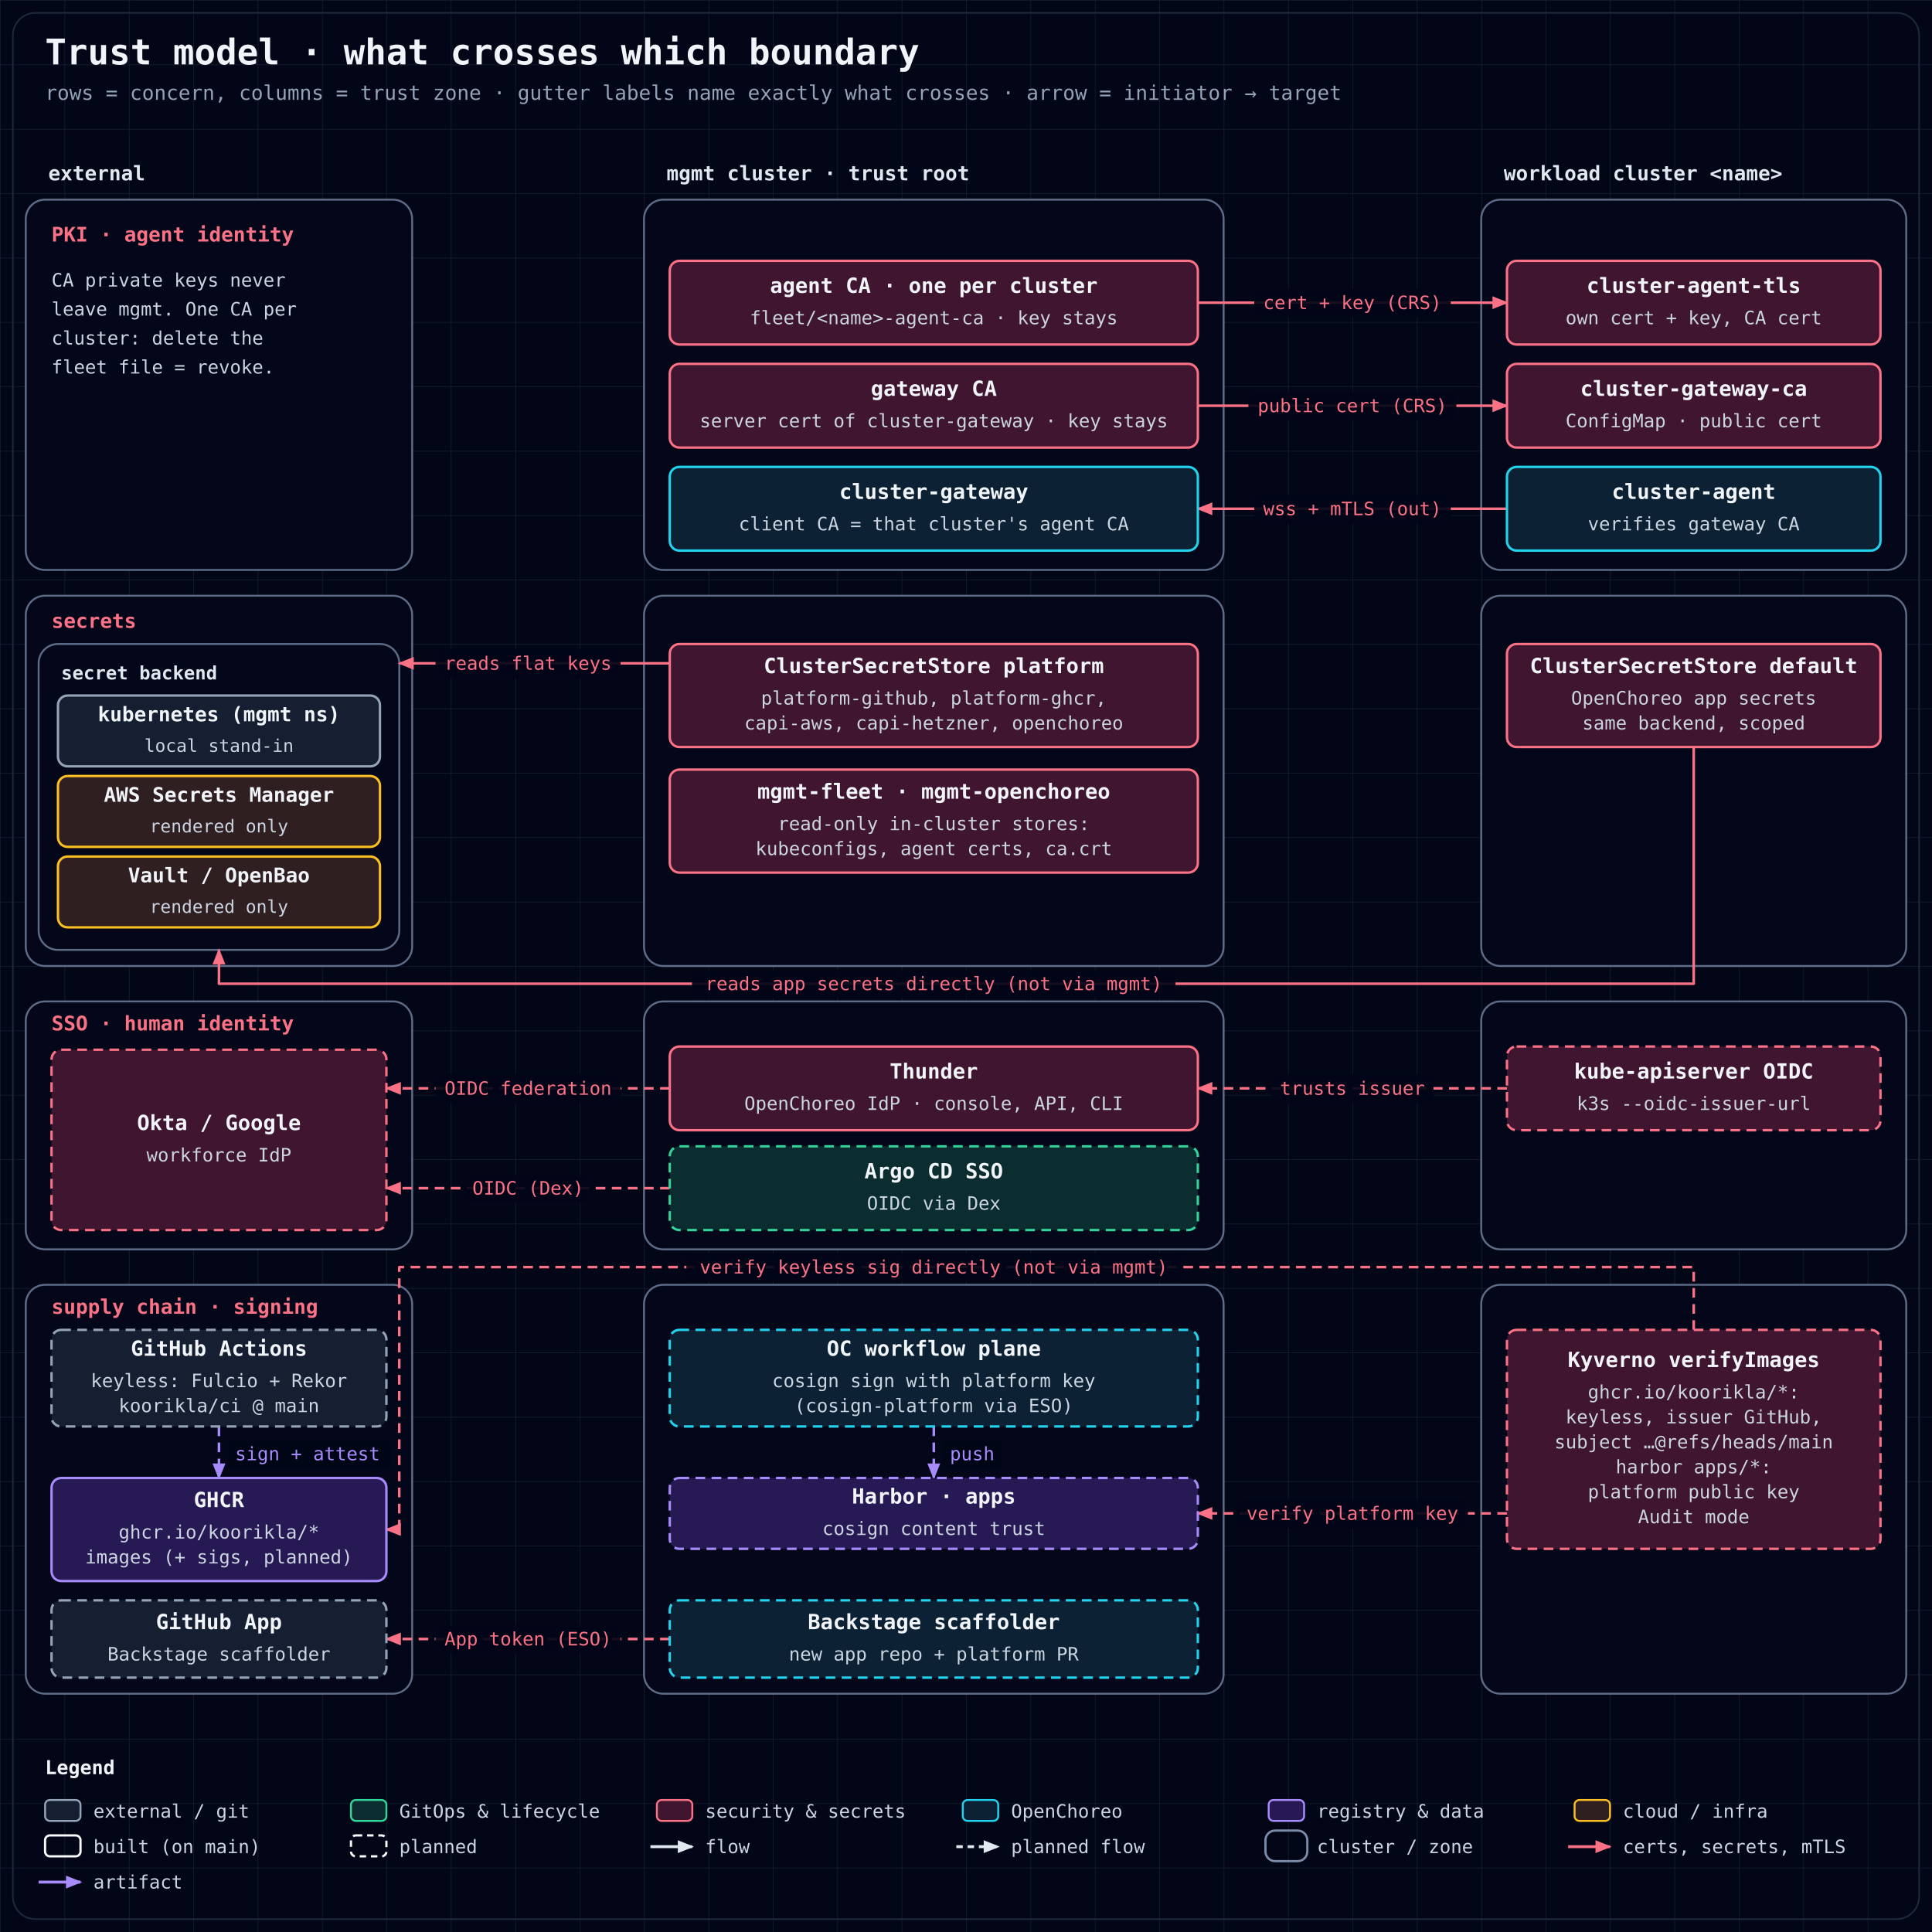
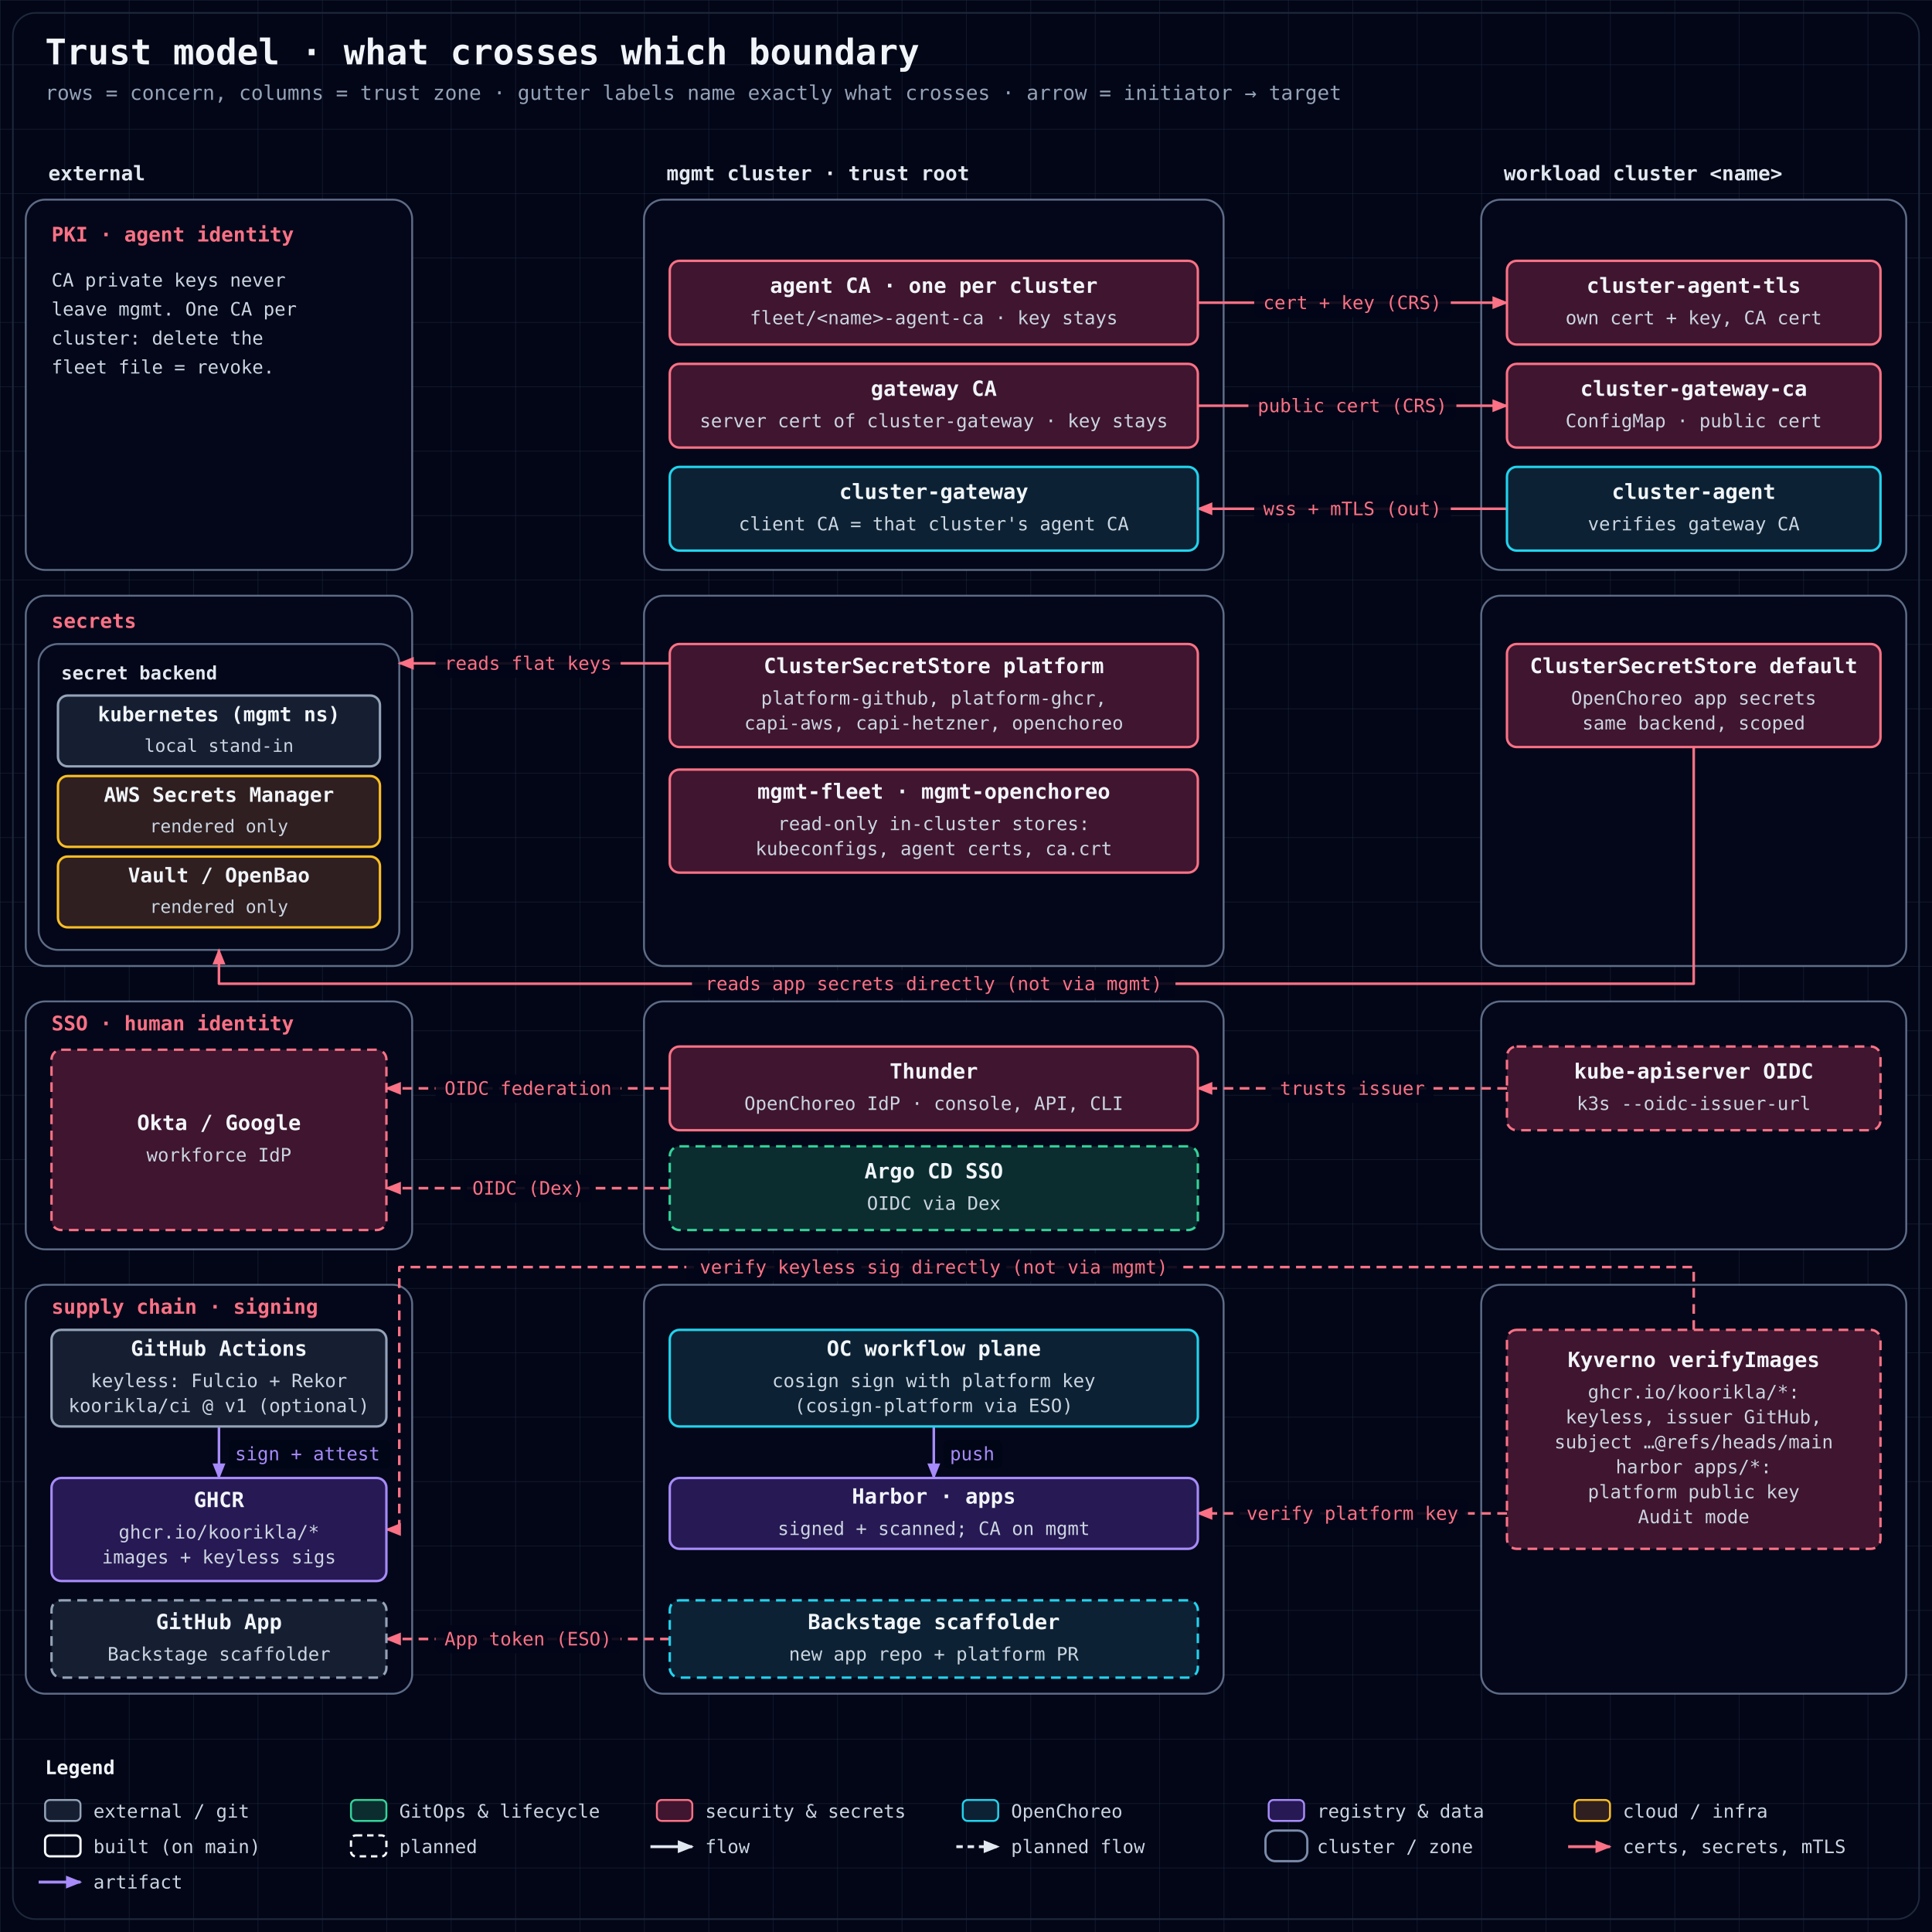
<svg xmlns="http://www.w3.org/2000/svg" width="1200" height="1200" viewBox="0 0 1200 1200" role="img" aria-label="Trust model · what crosses which boundary">
  <defs>
    <pattern id="grid" width="40" height="40" patternUnits="userSpaceOnUse">
      <path d="M 40 0 L 0 0 0 40" fill="none" stroke="#1e293b" stroke-width="0.5" />
    </pattern>
    <marker id="aha78bfa" markerWidth="10" markerHeight="8" refX="9" refY="4" orient="auto" markerUnits="userSpaceOnUse">
      <path d="M0,0 L10,4 L0,8 z" fill="#a78bfa" />
    </marker>
    <marker id="ahe2e8f0" markerWidth="10" markerHeight="8" refX="9" refY="4" orient="auto" markerUnits="userSpaceOnUse">
      <path d="M0,0 L10,4 L0,8 z" fill="#e2e8f0" />
    </marker>
    <marker id="ahfb7185" markerWidth="10" markerHeight="8" refX="9" refY="4" orient="auto" markerUnits="userSpaceOnUse">
      <path d="M0,0 L10,4 L0,8 z" fill="#fb7185" />
    </marker>
  </defs>
  <rect width="1200" height="1200" fill="#020617" />
  <rect width="1200" height="1200" fill="url(#grid)" />
  <rect x="8" y="8" width="1184" height="1184" rx="14" fill="none" stroke="#1e293b" stroke-width="1" />
  <rect x="16" y="124" width="240" height="230" rx="12" fill="#020617" stroke="none" />
  <rect x="16" y="124" width="240" height="230" rx="12" fill="#0f172a" fill-opacity="0.10" stroke="#7b8cab" stroke-opacity="0.75" stroke-width="1.2" />
  <rect x="400" y="124" width="360" height="230" rx="12" fill="#020617" stroke="none" />
  <rect x="400" y="124" width="360" height="230" rx="12" fill="#0f172a" fill-opacity="0.10" stroke="#7b8cab" stroke-opacity="0.75" stroke-width="1.2" />
  <rect x="920" y="124" width="264" height="230" rx="12" fill="#020617" stroke="none" />
  <rect x="920" y="124" width="264" height="230" rx="12" fill="#0f172a" fill-opacity="0.10" stroke="#7b8cab" stroke-opacity="0.75" stroke-width="1.2" />
  <rect x="16" y="370" width="240" height="230" rx="12" fill="#020617" stroke="none" />
  <rect x="16" y="370" width="240" height="230" rx="12" fill="#0f172a" fill-opacity="0.10" stroke="#7b8cab" stroke-opacity="0.75" stroke-width="1.2" />
  <rect x="400" y="370" width="360" height="230" rx="12" fill="#020617" stroke="none" />
  <rect x="400" y="370" width="360" height="230" rx="12" fill="#0f172a" fill-opacity="0.10" stroke="#7b8cab" stroke-opacity="0.75" stroke-width="1.2" />
  <rect x="920" y="370" width="264" height="230" rx="12" fill="#020617" stroke="none" />
  <rect x="920" y="370" width="264" height="230" rx="12" fill="#0f172a" fill-opacity="0.10" stroke="#7b8cab" stroke-opacity="0.75" stroke-width="1.2" />
  <rect x="16" y="622" width="240" height="154" rx="12" fill="#020617" stroke="none" />
  <rect x="16" y="622" width="240" height="154" rx="12" fill="#0f172a" fill-opacity="0.10" stroke="#7b8cab" stroke-opacity="0.75" stroke-width="1.2" />
  <rect x="400" y="622" width="360" height="154" rx="12" fill="#020617" stroke="none" />
  <rect x="400" y="622" width="360" height="154" rx="12" fill="#0f172a" fill-opacity="0.10" stroke="#7b8cab" stroke-opacity="0.75" stroke-width="1.2" />
  <rect x="920" y="622" width="264" height="154" rx="12" fill="#020617" stroke="none" />
  <rect x="920" y="622" width="264" height="154" rx="12" fill="#0f172a" fill-opacity="0.10" stroke="#7b8cab" stroke-opacity="0.75" stroke-width="1.2" />
  <rect x="16" y="798" width="240" height="254" rx="12" fill="#020617" stroke="none" />
  <rect x="16" y="798" width="240" height="254" rx="12" fill="#0f172a" fill-opacity="0.10" stroke="#7b8cab" stroke-opacity="0.75" stroke-width="1.2" />
  <rect x="400" y="798" width="360" height="254" rx="12" fill="#020617" stroke="none" />
  <rect x="400" y="798" width="360" height="254" rx="12" fill="#0f172a" fill-opacity="0.10" stroke="#7b8cab" stroke-opacity="0.75" stroke-width="1.2" />
  <rect x="920" y="798" width="264" height="254" rx="12" fill="#020617" stroke="none" />
  <rect x="920" y="798" width="264" height="254" rx="12" fill="#0f172a" fill-opacity="0.10" stroke="#7b8cab" stroke-opacity="0.75" stroke-width="1.2" />
  <rect x="24" y="400" width="224" height="190" rx="12" fill="#020617" stroke="none" />
  <rect x="24" y="400" width="224" height="190" rx="12" fill="#0f172a" fill-opacity="0.10" stroke="#7b8cab" stroke-opacity="0.75" stroke-width="1.2" />
  <text x="38.0" y="422.0" font-family="JetBrains Mono, ui-monospace, SFMono-Regular, Menlo, monospace" font-size="11.5" font-weight="700" fill="#e2e8f0" text-anchor="start">secret backend</text>
  <path d="M 744.0 188.0 L 936.0 188.0" fill="none" stroke="#fb7185" stroke-width="1.6" stroke-linejoin="round" marker-end="url(#ahfb7185)" />
  <path d="M 744.0 252.0 L 936.0 252.0" fill="none" stroke="#fb7185" stroke-width="1.6" stroke-linejoin="round" marker-end="url(#ahfb7185)" />
  <path d="M 936.0 316.0 L 744.0 316.0" fill="none" stroke="#fb7185" stroke-width="1.6" stroke-linejoin="round" marker-end="url(#ahfb7185)" />
  <path d="M 416.0 412.0 L 248.0 412.0" fill="none" stroke="#fb7185" stroke-width="1.6" stroke-linejoin="round" marker-end="url(#ahfb7185)" />
  <path d="M 1052.0 464.0 L 1052.0 611.0 L 136.0 611.0 L 136.0 590.0" fill="none" stroke="#fb7185" stroke-width="1.6" stroke-linejoin="round" marker-end="url(#ahfb7185)" />
  <path d="M 416.0 676.0 L 240.0 676.0" fill="none" stroke="#fb7185" stroke-width="1.6" stroke-linejoin="round" stroke-dasharray="6,4" marker-end="url(#ahfb7185)" />
  <path d="M 416.0 738.0 L 240.0 738.0" fill="none" stroke="#fb7185" stroke-width="1.6" stroke-linejoin="round" stroke-dasharray="6,4" marker-end="url(#ahfb7185)" />
  <path d="M 936.0 676.0 L 744.0 676.0" fill="none" stroke="#fb7185" stroke-width="1.6" stroke-linejoin="round" stroke-dasharray="6,4" marker-end="url(#ahfb7185)" />
-   <path d="M 136.0 886.0 L 136.0 918.0" fill="none" stroke="#a78bfa" stroke-width="1.6" stroke-linejoin="round" stroke-dasharray="6,4" marker-end="url(#aha78bfa)" />
-   <path d="M 580.0 886.0 L 580.0 918.0" fill="none" stroke="#a78bfa" stroke-width="1.6" stroke-linejoin="round" stroke-dasharray="6,4" marker-end="url(#aha78bfa)" />
+   <path d="M 136.0 886.0 L 136.0 918.0" fill="none" stroke="#a78bfa" stroke-width="1.6" stroke-linejoin="round" marker-end="url(#aha78bfa)" />
+   <path d="M 580.0 886.0 L 580.0 918.0" fill="none" stroke="#a78bfa" stroke-width="1.6" stroke-linejoin="round" marker-end="url(#aha78bfa)" />
  <path d="M 936.0 940.0 L 744.0 940.0" fill="none" stroke="#fb7185" stroke-width="1.6" stroke-linejoin="round" stroke-dasharray="6,4" marker-end="url(#ahfb7185)" />
  <path d="M 1052.0 826.0 L 1052.0 787.0 L 248.0 787.0 L 248.0 950.0 L 240.0 950.0" fill="none" stroke="#fb7185" stroke-width="1.6" stroke-linejoin="round" stroke-dasharray="6,4" marker-end="url(#ahfb7185)" />
  <path d="M 416.0 1018.0 L 240.0 1018.0" fill="none" stroke="#fb7185" stroke-width="1.6" stroke-linejoin="round" stroke-dasharray="6,4" marker-end="url(#ahfb7185)" />
  <rect x="416" y="162" width="328" height="52" rx="6" fill="#0f172a" />
  <rect x="416" y="162" width="328" height="52" rx="6" fill="#881337" fill-opacity="0.4" stroke="#fb7185" stroke-width="1.5" />
  <text x="580.0" y="181.9" font-family="JetBrains Mono, ui-monospace, SFMono-Regular, Menlo, monospace" font-size="13" font-weight="600" fill="#f1f5f9" text-anchor="middle">agent CA · one per cluster</text>
  <text x="580.0" y="201.4" font-family="JetBrains Mono, ui-monospace, SFMono-Regular, Menlo, monospace" font-size="11.5" font-weight="400" fill="#cbd5e1" text-anchor="middle">fleet/&lt;name&gt;-agent-ca · key stays</text>
  <rect x="416" y="226" width="328" height="52" rx="6" fill="#0f172a" />
  <rect x="416" y="226" width="328" height="52" rx="6" fill="#881337" fill-opacity="0.4" stroke="#fb7185" stroke-width="1.5" />
  <text x="580.0" y="245.9" font-family="JetBrains Mono, ui-monospace, SFMono-Regular, Menlo, monospace" font-size="13" font-weight="600" fill="#f1f5f9" text-anchor="middle">gateway CA</text>
  <text x="580.0" y="265.4" font-family="JetBrains Mono, ui-monospace, SFMono-Regular, Menlo, monospace" font-size="11.5" font-weight="400" fill="#cbd5e1" text-anchor="middle">server cert of cluster-gateway · key stays</text>
  <rect x="416" y="290" width="328" height="52" rx="6" fill="#0f172a" />
  <rect x="416" y="290" width="328" height="52" rx="6" fill="#083344" fill-opacity="0.4" stroke="#22d3ee" stroke-width="1.5" />
  <text x="580.0" y="309.9" font-family="JetBrains Mono, ui-monospace, SFMono-Regular, Menlo, monospace" font-size="13" font-weight="600" fill="#f1f5f9" text-anchor="middle">cluster-gateway</text>
  <text x="580.0" y="329.4" font-family="JetBrains Mono, ui-monospace, SFMono-Regular, Menlo, monospace" font-size="11.5" font-weight="400" fill="#cbd5e1" text-anchor="middle">client CA = that cluster's agent CA</text>
  <rect x="936" y="162" width="232" height="52" rx="6" fill="#0f172a" />
  <rect x="936" y="162" width="232" height="52" rx="6" fill="#881337" fill-opacity="0.4" stroke="#fb7185" stroke-width="1.5" />
  <text x="1052.0" y="181.9" font-family="JetBrains Mono, ui-monospace, SFMono-Regular, Menlo, monospace" font-size="13" font-weight="600" fill="#f1f5f9" text-anchor="middle">cluster-agent-tls</text>
  <text x="1052.0" y="201.4" font-family="JetBrains Mono, ui-monospace, SFMono-Regular, Menlo, monospace" font-size="11.5" font-weight="400" fill="#cbd5e1" text-anchor="middle">own cert + key, CA cert</text>
  <rect x="936" y="226" width="232" height="52" rx="6" fill="#0f172a" />
  <rect x="936" y="226" width="232" height="52" rx="6" fill="#881337" fill-opacity="0.4" stroke="#fb7185" stroke-width="1.5" />
  <text x="1052.0" y="245.9" font-family="JetBrains Mono, ui-monospace, SFMono-Regular, Menlo, monospace" font-size="13" font-weight="600" fill="#f1f5f9" text-anchor="middle">cluster-gateway-ca</text>
  <text x="1052.0" y="265.4" font-family="JetBrains Mono, ui-monospace, SFMono-Regular, Menlo, monospace" font-size="11.5" font-weight="400" fill="#cbd5e1" text-anchor="middle">ConfigMap · public cert</text>
  <rect x="936" y="290" width="232" height="52" rx="6" fill="#0f172a" />
  <rect x="936" y="290" width="232" height="52" rx="6" fill="#083344" fill-opacity="0.4" stroke="#22d3ee" stroke-width="1.5" />
  <text x="1052.0" y="309.9" font-family="JetBrains Mono, ui-monospace, SFMono-Regular, Menlo, monospace" font-size="13" font-weight="600" fill="#f1f5f9" text-anchor="middle">cluster-agent</text>
  <text x="1052.0" y="329.4" font-family="JetBrains Mono, ui-monospace, SFMono-Regular, Menlo, monospace" font-size="11.5" font-weight="400" fill="#cbd5e1" text-anchor="middle">verifies gateway CA</text>
  <rect x="36" y="432" width="200" height="44" rx="6" fill="#0f172a" />
  <rect x="36" y="432" width="200" height="44" rx="6" fill="#1e293b" fill-opacity="0.5" stroke="#94a3b8" stroke-width="1.5" />
  <text x="136.0" y="448.0" font-family="JetBrains Mono, ui-monospace, SFMono-Regular, Menlo, monospace" font-size="12.5" font-weight="600" fill="#f1f5f9" text-anchor="middle">kubernetes (mgmt ns)</text>
  <text x="136.0" y="467.0" font-family="JetBrains Mono, ui-monospace, SFMono-Regular, Menlo, monospace" font-size="11" font-weight="400" fill="#cbd5e1" text-anchor="middle">local stand-in</text>
  <rect x="36" y="482" width="200" height="44" rx="6" fill="#0f172a" />
  <rect x="36" y="482" width="200" height="44" rx="6" fill="#78350f" fill-opacity="0.3" stroke="#fbbf24" stroke-width="1.5" />
  <text x="136.0" y="498.0" font-family="JetBrains Mono, ui-monospace, SFMono-Regular, Menlo, monospace" font-size="12.5" font-weight="600" fill="#f1f5f9" text-anchor="middle">AWS Secrets Manager</text>
  <text x="136.0" y="517.0" font-family="JetBrains Mono, ui-monospace, SFMono-Regular, Menlo, monospace" font-size="11" font-weight="400" fill="#cbd5e1" text-anchor="middle">rendered only</text>
  <rect x="36" y="532" width="200" height="44" rx="6" fill="#0f172a" />
  <rect x="36" y="532" width="200" height="44" rx="6" fill="#78350f" fill-opacity="0.3" stroke="#fbbf24" stroke-width="1.5" />
  <text x="136.0" y="548.0" font-family="JetBrains Mono, ui-monospace, SFMono-Regular, Menlo, monospace" font-size="12.5" font-weight="600" fill="#f1f5f9" text-anchor="middle">Vault / OpenBao</text>
  <text x="136.0" y="567.0" font-family="JetBrains Mono, ui-monospace, SFMono-Regular, Menlo, monospace" font-size="11" font-weight="400" fill="#cbd5e1" text-anchor="middle">rendered only</text>
  <rect x="416" y="400" width="328" height="64" rx="6" fill="#0f172a" />
  <rect x="416" y="400" width="328" height="64" rx="6" fill="#881337" fill-opacity="0.4" stroke="#fb7185" stroke-width="1.5" />
  <text x="580.0" y="418.1" font-family="JetBrains Mono, ui-monospace, SFMono-Regular, Menlo, monospace" font-size="13" font-weight="600" fill="#f1f5f9" text-anchor="middle">ClusterSecretStore platform</text>
  <text x="580.0" y="437.6" font-family="JetBrains Mono, ui-monospace, SFMono-Regular, Menlo, monospace" font-size="11.5" font-weight="400" fill="#cbd5e1" text-anchor="middle">platform-github, platform-ghcr,</text>
  <text x="580.0" y="453.1" font-family="JetBrains Mono, ui-monospace, SFMono-Regular, Menlo, monospace" font-size="11.5" font-weight="400" fill="#cbd5e1" text-anchor="middle">capi-aws, capi-hetzner, openchoreo</text>
  <rect x="416" y="478" width="328" height="64" rx="6" fill="#0f172a" />
  <rect x="416" y="478" width="328" height="64" rx="6" fill="#881337" fill-opacity="0.4" stroke="#fb7185" stroke-width="1.5" />
  <text x="580.0" y="496.1" font-family="JetBrains Mono, ui-monospace, SFMono-Regular, Menlo, monospace" font-size="13" font-weight="600" fill="#f1f5f9" text-anchor="middle">mgmt-fleet · mgmt-openchoreo</text>
  <text x="580.0" y="515.6" font-family="JetBrains Mono, ui-monospace, SFMono-Regular, Menlo, monospace" font-size="11.5" font-weight="400" fill="#cbd5e1" text-anchor="middle">read-only in-cluster stores:</text>
  <text x="580.0" y="531.1" font-family="JetBrains Mono, ui-monospace, SFMono-Regular, Menlo, monospace" font-size="11.5" font-weight="400" fill="#cbd5e1" text-anchor="middle">kubeconfigs, agent certs, ca.crt</text>
  <rect x="936" y="400" width="232" height="64" rx="6" fill="#0f172a" />
  <rect x="936" y="400" width="232" height="64" rx="6" fill="#881337" fill-opacity="0.4" stroke="#fb7185" stroke-width="1.5" />
  <text x="1052.0" y="418.1" font-family="JetBrains Mono, ui-monospace, SFMono-Regular, Menlo, monospace" font-size="13" font-weight="600" fill="#f1f5f9" text-anchor="middle">ClusterSecretStore default</text>
  <text x="1052.0" y="437.6" font-family="JetBrains Mono, ui-monospace, SFMono-Regular, Menlo, monospace" font-size="11.5" font-weight="400" fill="#cbd5e1" text-anchor="middle">OpenChoreo app secrets</text>
  <text x="1052.0" y="453.1" font-family="JetBrains Mono, ui-monospace, SFMono-Regular, Menlo, monospace" font-size="11.5" font-weight="400" fill="#cbd5e1" text-anchor="middle">same backend, scoped</text>
  <rect x="32" y="652" width="208" height="112" rx="6" fill="#0f172a" />
  <rect x="32" y="652" width="208" height="112" rx="6" fill="#881337" fill-opacity="0.4" stroke="#fb7185" stroke-width="1.5" stroke-dasharray="6,4" />
  <text x="136.0" y="701.9" font-family="JetBrains Mono, ui-monospace, SFMono-Regular, Menlo, monospace" font-size="13" font-weight="600" fill="#f1f5f9" text-anchor="middle">Okta / Google</text>
  <text x="136.0" y="721.4" font-family="JetBrains Mono, ui-monospace, SFMono-Regular, Menlo, monospace" font-size="11.5" font-weight="400" fill="#cbd5e1" text-anchor="middle">workforce IdP</text>
  <rect x="416" y="650" width="328" height="52" rx="6" fill="#0f172a" />
  <rect x="416" y="650" width="328" height="52" rx="6" fill="#881337" fill-opacity="0.4" stroke="#fb7185" stroke-width="1.5" />
  <text x="580.0" y="669.9" font-family="JetBrains Mono, ui-monospace, SFMono-Regular, Menlo, monospace" font-size="13" font-weight="600" fill="#f1f5f9" text-anchor="middle">Thunder</text>
  <text x="580.0" y="689.4" font-family="JetBrains Mono, ui-monospace, SFMono-Regular, Menlo, monospace" font-size="11.5" font-weight="400" fill="#cbd5e1" text-anchor="middle">OpenChoreo IdP · console, API, CLI</text>
  <rect x="416" y="712" width="328" height="52" rx="6" fill="#0f172a" />
  <rect x="416" y="712" width="328" height="52" rx="6" fill="#064e3b" fill-opacity="0.4" stroke="#34d399" stroke-width="1.5" stroke-dasharray="6,4" />
  <text x="580.0" y="731.9" font-family="JetBrains Mono, ui-monospace, SFMono-Regular, Menlo, monospace" font-size="13" font-weight="600" fill="#f1f5f9" text-anchor="middle">Argo CD SSO</text>
  <text x="580.0" y="751.4" font-family="JetBrains Mono, ui-monospace, SFMono-Regular, Menlo, monospace" font-size="11.5" font-weight="400" fill="#cbd5e1" text-anchor="middle">OIDC via Dex</text>
  <rect x="936" y="650" width="232" height="52" rx="6" fill="#0f172a" />
  <rect x="936" y="650" width="232" height="52" rx="6" fill="#881337" fill-opacity="0.4" stroke="#fb7185" stroke-width="1.5" stroke-dasharray="6,4" />
  <text x="1052.0" y="669.9" font-family="JetBrains Mono, ui-monospace, SFMono-Regular, Menlo, monospace" font-size="13" font-weight="600" fill="#f1f5f9" text-anchor="middle">kube-apiserver OIDC</text>
  <text x="1052.0" y="689.4" font-family="JetBrains Mono, ui-monospace, SFMono-Regular, Menlo, monospace" font-size="11.5" font-weight="400" fill="#cbd5e1" text-anchor="middle">k3s --oidc-issuer-url</text>
  <rect x="32" y="826" width="208" height="60" rx="6" fill="#0f172a" />
-   <rect x="32" y="826" width="208" height="60" rx="6" fill="#1e293b" fill-opacity="0.5" stroke="#94a3b8" stroke-width="1.5" stroke-dasharray="6,4" />
+   <rect x="32" y="826" width="208" height="60" rx="6" fill="#1e293b" fill-opacity="0.5" stroke="#94a3b8" stroke-width="1.5" />
  <text x="136.0" y="842.1" font-family="JetBrains Mono, ui-monospace, SFMono-Regular, Menlo, monospace" font-size="13" font-weight="600" fill="#f1f5f9" text-anchor="middle">GitHub Actions</text>
  <text x="136.0" y="861.6" font-family="JetBrains Mono, ui-monospace, SFMono-Regular, Menlo, monospace" font-size="11.5" font-weight="400" fill="#cbd5e1" text-anchor="middle">keyless: Fulcio + Rekor</text>
-   <text x="136.0" y="877.1" font-family="JetBrains Mono, ui-monospace, SFMono-Regular, Menlo, monospace" font-size="11.5" font-weight="400" fill="#cbd5e1" text-anchor="middle">koorikla/ci @ main</text>
+   <text x="136.0" y="877.1" font-family="JetBrains Mono, ui-monospace, SFMono-Regular, Menlo, monospace" font-size="11.5" font-weight="400" fill="#cbd5e1" text-anchor="middle">koorikla/ci @ v1 (optional)</text>
  <rect x="32" y="918" width="208" height="64" rx="6" fill="#0f172a" />
  <rect x="32" y="918" width="208" height="64" rx="6" fill="#4c1d95" fill-opacity="0.4" stroke="#a78bfa" stroke-width="1.5" />
  <text x="136.0" y="936.1" font-family="JetBrains Mono, ui-monospace, SFMono-Regular, Menlo, monospace" font-size="13" font-weight="600" fill="#f1f5f9" text-anchor="middle">GHCR</text>
  <text x="136.0" y="955.6" font-family="JetBrains Mono, ui-monospace, SFMono-Regular, Menlo, monospace" font-size="11.5" font-weight="400" fill="#cbd5e1" text-anchor="middle">ghcr.io/koorikla/*</text>
-   <text x="136.0" y="971.1" font-family="JetBrains Mono, ui-monospace, SFMono-Regular, Menlo, monospace" font-size="11.5" font-weight="400" fill="#cbd5e1" text-anchor="middle">images (+ sigs, planned)</text>
+   <text x="136.0" y="971.1" font-family="JetBrains Mono, ui-monospace, SFMono-Regular, Menlo, monospace" font-size="11.5" font-weight="400" fill="#cbd5e1" text-anchor="middle">images + keyless sigs</text>
  <rect x="32" y="994" width="208" height="48" rx="6" fill="#0f172a" />
  <rect x="32" y="994" width="208" height="48" rx="6" fill="#1e293b" fill-opacity="0.5" stroke="#94a3b8" stroke-width="1.5" stroke-dasharray="6,4" />
  <text x="136.0" y="1011.9" font-family="JetBrains Mono, ui-monospace, SFMono-Regular, Menlo, monospace" font-size="13" font-weight="600" fill="#f1f5f9" text-anchor="middle">GitHub App</text>
  <text x="136.0" y="1031.4" font-family="JetBrains Mono, ui-monospace, SFMono-Regular, Menlo, monospace" font-size="11.5" font-weight="400" fill="#cbd5e1" text-anchor="middle">Backstage scaffolder</text>
  <rect x="416" y="826" width="328" height="60" rx="6" fill="#0f172a" />
-   <rect x="416" y="826" width="328" height="60" rx="6" fill="#083344" fill-opacity="0.4" stroke="#22d3ee" stroke-width="1.5" stroke-dasharray="6,4" />
+   <rect x="416" y="826" width="328" height="60" rx="6" fill="#083344" fill-opacity="0.4" stroke="#22d3ee" stroke-width="1.5" />
  <text x="580.0" y="842.1" font-family="JetBrains Mono, ui-monospace, SFMono-Regular, Menlo, monospace" font-size="13" font-weight="600" fill="#f1f5f9" text-anchor="middle">OC workflow plane</text>
  <text x="580.0" y="861.6" font-family="JetBrains Mono, ui-monospace, SFMono-Regular, Menlo, monospace" font-size="11.5" font-weight="400" fill="#cbd5e1" text-anchor="middle">cosign sign with platform key</text>
  <text x="580.0" y="877.1" font-family="JetBrains Mono, ui-monospace, SFMono-Regular, Menlo, monospace" font-size="11.5" font-weight="400" fill="#cbd5e1" text-anchor="middle">(cosign-platform via ESO)</text>
  <rect x="416" y="918" width="328" height="44" rx="6" fill="#0f172a" />
-   <rect x="416" y="918" width="328" height="44" rx="6" fill="#4c1d95" fill-opacity="0.4" stroke="#a78bfa" stroke-width="1.5" stroke-dasharray="6,4" />
+   <rect x="416" y="918" width="328" height="44" rx="6" fill="#4c1d95" fill-opacity="0.4" stroke="#a78bfa" stroke-width="1.5" />
  <text x="580.0" y="933.9" font-family="JetBrains Mono, ui-monospace, SFMono-Regular, Menlo, monospace" font-size="13" font-weight="600" fill="#f1f5f9" text-anchor="middle">Harbor · apps</text>
-   <text x="580.0" y="953.4" font-family="JetBrains Mono, ui-monospace, SFMono-Regular, Menlo, monospace" font-size="11.5" font-weight="400" fill="#cbd5e1" text-anchor="middle">cosign content trust</text>
+   <text x="580.0" y="953.4" font-family="JetBrains Mono, ui-monospace, SFMono-Regular, Menlo, monospace" font-size="11.5" font-weight="400" fill="#cbd5e1" text-anchor="middle">signed + scanned; CA on mgmt</text>
  <rect x="416" y="994" width="328" height="48" rx="6" fill="#0f172a" />
  <rect x="416" y="994" width="328" height="48" rx="6" fill="#083344" fill-opacity="0.4" stroke="#22d3ee" stroke-width="1.5" stroke-dasharray="6,4" />
  <text x="580.0" y="1011.9" font-family="JetBrains Mono, ui-monospace, SFMono-Regular, Menlo, monospace" font-size="13" font-weight="600" fill="#f1f5f9" text-anchor="middle">Backstage scaffolder</text>
  <text x="580.0" y="1031.4" font-family="JetBrains Mono, ui-monospace, SFMono-Regular, Menlo, monospace" font-size="11.5" font-weight="400" fill="#cbd5e1" text-anchor="middle">new app repo + platform PR</text>
  <rect x="936" y="826" width="232" height="136" rx="6" fill="#0f172a" />
  <rect x="936" y="826" width="232" height="136" rx="6" fill="#881337" fill-opacity="0.4" stroke="#fb7185" stroke-width="1.5" stroke-dasharray="6,4" />
  <text x="1052.0" y="849.1" font-family="JetBrains Mono, ui-monospace, SFMono-Regular, Menlo, monospace" font-size="13" font-weight="600" fill="#f1f5f9" text-anchor="middle">Kyverno verifyImages</text>
  <text x="1052.0" y="868.6" font-family="JetBrains Mono, ui-monospace, SFMono-Regular, Menlo, monospace" font-size="11.5" font-weight="400" fill="#cbd5e1" text-anchor="middle">ghcr.io/koorikla/*:</text>
  <text x="1052.0" y="884.1" font-family="JetBrains Mono, ui-monospace, SFMono-Regular, Menlo, monospace" font-size="11.5" font-weight="400" fill="#cbd5e1" text-anchor="middle">keyless, issuer GitHub,</text>
  <text x="1052.0" y="899.6" font-family="JetBrains Mono, ui-monospace, SFMono-Regular, Menlo, monospace" font-size="11.5" font-weight="400" fill="#cbd5e1" text-anchor="middle">subject …@refs/heads/main</text>
  <text x="1052.0" y="915.1" font-family="JetBrains Mono, ui-monospace, SFMono-Regular, Menlo, monospace" font-size="11.5" font-weight="400" fill="#cbd5e1" text-anchor="middle">harbor apps/*:</text>
  <text x="1052.0" y="930.6" font-family="JetBrains Mono, ui-monospace, SFMono-Regular, Menlo, monospace" font-size="11.5" font-weight="400" fill="#cbd5e1" text-anchor="middle">platform public key</text>
  <text x="1052.0" y="946.1" font-family="JetBrains Mono, ui-monospace, SFMono-Regular, Menlo, monospace" font-size="11.5" font-weight="400" fill="#cbd5e1" text-anchor="middle">Audit mode</text>
  <text x="28.0" y="40.0" font-family="JetBrains Mono, ui-monospace, SFMono-Regular, Menlo, monospace" font-size="22" font-weight="700" fill="#f1f5f9" text-anchor="start">Trust model · what crosses which boundary</text>
  <text x="28.0" y="62.0" font-family="JetBrains Mono, ui-monospace, SFMono-Regular, Menlo, monospace" font-size="12.5" font-weight="400" fill="#94a3b8" text-anchor="start">rows = concern, columns = trust zone · gutter labels name exactly what crosses · arrow = initiator → target</text>
  <text x="30.0" y="112.0" font-family="JetBrains Mono, ui-monospace, SFMono-Regular, Menlo, monospace" font-size="12.5" font-weight="700" fill="#e2e8f0" text-anchor="start">external</text>
  <text x="414.0" y="112.0" font-family="JetBrains Mono, ui-monospace, SFMono-Regular, Menlo, monospace" font-size="12.5" font-weight="700" fill="#e2e8f0" text-anchor="start">mgmt cluster · trust root</text>
  <text x="934.0" y="112.0" font-family="JetBrains Mono, ui-monospace, SFMono-Regular, Menlo, monospace" font-size="12.5" font-weight="700" fill="#e2e8f0" text-anchor="start">workload cluster &lt;name&gt;</text>
  <text x="32.0" y="150.0" font-family="JetBrains Mono, ui-monospace, SFMono-Regular, Menlo, monospace" font-size="12.5" font-weight="700" fill="#fb7185" text-anchor="start">PKI · agent identity</text>
  <text x="32.0" y="178.0" font-family="JetBrains Mono, ui-monospace, SFMono-Regular, Menlo, monospace" font-size="11.5" font-weight="400" fill="#cbd5e1" text-anchor="start">CA private keys never</text>
  <text x="32.0" y="196.0" font-family="JetBrains Mono, ui-monospace, SFMono-Regular, Menlo, monospace" font-size="11.5" font-weight="400" fill="#cbd5e1" text-anchor="start">leave mgmt. One CA per</text>
  <text x="32.0" y="214.0" font-family="JetBrains Mono, ui-monospace, SFMono-Regular, Menlo, monospace" font-size="11.5" font-weight="400" fill="#cbd5e1" text-anchor="start">cluster: delete the</text>
  <text x="32.0" y="232.0" font-family="JetBrains Mono, ui-monospace, SFMono-Regular, Menlo, monospace" font-size="11.5" font-weight="400" fill="#cbd5e1" text-anchor="start">fleet file = revoke.</text>
  <rect x="779.0" y="179.5" width="122.1" height="17.5" rx="3" fill="#020617" fill-opacity="0.92" />
  <text x="840.0" y="192.0" font-family="JetBrains Mono, ui-monospace, SFMono-Regular, Menlo, monospace" font-size="11.5" font-weight="400" fill="#fb7185" text-anchor="middle">cert + key (CRS)</text>
  <rect x="775.4" y="243.5" width="129.2" height="17.5" rx="3" fill="#020617" fill-opacity="0.92" />
  <text x="840.0" y="256.0" font-family="JetBrains Mono, ui-monospace, SFMono-Regular, Menlo, monospace" font-size="11.5" font-weight="400" fill="#fb7185" text-anchor="middle">public cert (CRS)</text>
  <rect x="779.0" y="307.5" width="122.1" height="17.5" rx="3" fill="#020617" fill-opacity="0.92" />
  <text x="840.0" y="320.0" font-family="JetBrains Mono, ui-monospace, SFMono-Regular, Menlo, monospace" font-size="11.5" font-weight="400" fill="#fb7185" text-anchor="middle">wss + mTLS (out)</text>
  <text x="32.0" y="390.0" font-family="JetBrains Mono, ui-monospace, SFMono-Regular, Menlo, monospace" font-size="12.5" font-weight="700" fill="#fb7185" text-anchor="start">secrets</text>
  <rect x="270.5" y="403.5" width="115.0" height="17.5" rx="3" fill="#020617" fill-opacity="0.92" />
  <text x="328.0" y="416.0" font-family="JetBrains Mono, ui-monospace, SFMono-Regular, Menlo, monospace" font-size="11.5" font-weight="400" fill="#fb7185" text-anchor="middle">reads flat keys</text>
  <rect x="429.8" y="602.5" width="300.3" height="17.5" rx="3" fill="#020617" fill-opacity="0.92" />
  <text x="580.0" y="615.0" font-family="JetBrains Mono, ui-monospace, SFMono-Regular, Menlo, monospace" font-size="11.5" font-weight="400" fill="#fb7185" text-anchor="middle">reads app secrets directly (not via mgmt)</text>
  <text x="32.0" y="640.0" font-family="JetBrains Mono, ui-monospace, SFMono-Regular, Menlo, monospace" font-size="12.5" font-weight="700" fill="#fb7185" text-anchor="start">SSO · human identity</text>
  <rect x="270.5" y="667.5" width="115.0" height="17.5" rx="3" fill="#020617" fill-opacity="0.92" />
  <text x="328.0" y="680.0" font-family="JetBrains Mono, ui-monospace, SFMono-Regular, Menlo, monospace" font-size="11.5" font-weight="400" fill="#fb7185" text-anchor="middle">OIDC federation</text>
  <rect x="288.4" y="729.5" width="79.3" height="17.5" rx="3" fill="#020617" fill-opacity="0.92" />
  <text x="328.0" y="742.0" font-family="JetBrains Mono, ui-monospace, SFMono-Regular, Menlo, monospace" font-size="11.5" font-weight="400" fill="#fb7185" text-anchor="middle">OIDC (Dex)</text>
  <rect x="789.7" y="667.5" width="100.7" height="17.5" rx="3" fill="#020617" fill-opacity="0.92" />
  <text x="840.0" y="680.0" font-family="JetBrains Mono, ui-monospace, SFMono-Regular, Menlo, monospace" font-size="11.5" font-weight="400" fill="#fb7185" text-anchor="middle">trusts issuer</text>
  <text x="32.0" y="816.0" font-family="JetBrains Mono, ui-monospace, SFMono-Regular, Menlo, monospace" font-size="12.5" font-weight="700" fill="#fb7185" text-anchor="start">supply chain · signing</text>
  <rect x="142.0" y="894.5" width="100.7" height="17.5" rx="3" fill="#020617" fill-opacity="0.92" />
  <text x="146.0" y="907.0" font-family="JetBrains Mono, ui-monospace, SFMono-Regular, Menlo, monospace" font-size="11.5" font-weight="400" fill="#a78bfa" text-anchor="start">sign + attest</text>
  <rect x="586.0" y="894.5" width="36.5" height="17.5" rx="3" fill="#020617" fill-opacity="0.92" />
  <text x="590.0" y="907.0" font-family="JetBrains Mono, ui-monospace, SFMono-Regular, Menlo, monospace" font-size="11.5" font-weight="400" fill="#a78bfa" text-anchor="start">push</text>
  <rect x="768.3" y="931.5" width="143.5" height="17.5" rx="3" fill="#020617" fill-opacity="0.92" />
  <text x="840.0" y="944.0" font-family="JetBrains Mono, ui-monospace, SFMono-Regular, Menlo, monospace" font-size="11.5" font-weight="400" fill="#fb7185" text-anchor="middle">verify platform key</text>
  <rect x="426.3" y="778.5" width="307.5" height="17.5" rx="3" fill="#020617" fill-opacity="0.92" />
  <text x="580.0" y="791.0" font-family="JetBrains Mono, ui-monospace, SFMono-Regular, Menlo, monospace" font-size="11.5" font-weight="400" fill="#fb7185" text-anchor="middle">verify keyless sig directly (not via mgmt)</text>
  <rect x="270.5" y="1009.5" width="115.0" height="17.5" rx="3" fill="#020617" fill-opacity="0.92" />
  <text x="328.0" y="1022.0" font-family="JetBrains Mono, ui-monospace, SFMono-Regular, Menlo, monospace" font-size="11.5" font-weight="400" fill="#fb7185" text-anchor="middle">App token (ESO)</text>
  <text x="28.0" y="1102.0" font-family="JetBrains Mono, ui-monospace, SFMono-Regular, Menlo, monospace" font-size="12" font-weight="700" fill="#f1f5f9" text-anchor="start">Legend</text>
  <rect x="28" y="1118" width="22" height="13" rx="3" fill="#0f172a" />
  <rect x="28" y="1118" width="22" height="13" rx="3" fill="#1e293b" fill-opacity="0.5" stroke="#94a3b8" stroke-width="1.2" />
  <text x="58.0" y="1129.0" font-family="JetBrains Mono, ui-monospace, SFMono-Regular, Menlo, monospace" font-size="11.5" font-weight="400" fill="#cbd5e1" text-anchor="start">external / git</text>
  <rect x="218" y="1118" width="22" height="13" rx="3" fill="#0f172a" />
  <rect x="218" y="1118" width="22" height="13" rx="3" fill="#064e3b" fill-opacity="0.4" stroke="#34d399" stroke-width="1.2" />
  <text x="248.0" y="1129.0" font-family="JetBrains Mono, ui-monospace, SFMono-Regular, Menlo, monospace" font-size="11.5" font-weight="400" fill="#cbd5e1" text-anchor="start">GitOps &amp; lifecycle</text>
  <rect x="408" y="1118" width="22" height="13" rx="3" fill="#0f172a" />
  <rect x="408" y="1118" width="22" height="13" rx="3" fill="#881337" fill-opacity="0.4" stroke="#fb7185" stroke-width="1.2" />
  <text x="438.0" y="1129.0" font-family="JetBrains Mono, ui-monospace, SFMono-Regular, Menlo, monospace" font-size="11.5" font-weight="400" fill="#cbd5e1" text-anchor="start">security &amp; secrets</text>
  <rect x="598" y="1118" width="22" height="13" rx="3" fill="#0f172a" />
  <rect x="598" y="1118" width="22" height="13" rx="3" fill="#083344" fill-opacity="0.4" stroke="#22d3ee" stroke-width="1.2" />
  <text x="628.0" y="1129.0" font-family="JetBrains Mono, ui-monospace, SFMono-Regular, Menlo, monospace" font-size="11.5" font-weight="400" fill="#cbd5e1" text-anchor="start">OpenChoreo</text>
  <rect x="788" y="1118" width="22" height="13" rx="3" fill="#0f172a" />
  <rect x="788" y="1118" width="22" height="13" rx="3" fill="#4c1d95" fill-opacity="0.4" stroke="#a78bfa" stroke-width="1.2" />
  <text x="818.0" y="1129.0" font-family="JetBrains Mono, ui-monospace, SFMono-Regular, Menlo, monospace" font-size="11.5" font-weight="400" fill="#cbd5e1" text-anchor="start">registry &amp; data</text>
  <rect x="978" y="1118" width="22" height="13" rx="3" fill="#0f172a" />
  <rect x="978" y="1118" width="22" height="13" rx="3" fill="#78350f" fill-opacity="0.3" stroke="#fbbf24" stroke-width="1.2" />
  <text x="1008.0" y="1129.0" font-family="JetBrains Mono, ui-monospace, SFMono-Regular, Menlo, monospace" font-size="11.5" font-weight="400" fill="#cbd5e1" text-anchor="start">cloud / infra</text>
  <rect x="28" y="1140" width="22" height="13" rx="3" fill="none" stroke="#f8fafc" stroke-width="1.4" />
  <text x="58.0" y="1151.0" font-family="JetBrains Mono, ui-monospace, SFMono-Regular, Menlo, monospace" font-size="11.5" font-weight="400" fill="#cbd5e1" text-anchor="start">built (on main)</text>
  <rect x="218" y="1140" width="22" height="13" rx="3" fill="none" stroke="#f8fafc" stroke-width="1.4" stroke-dasharray="4,3" />
  <text x="248.0" y="1151.0" font-family="JetBrains Mono, ui-monospace, SFMono-Regular, Menlo, monospace" font-size="11.5" font-weight="400" fill="#cbd5e1" text-anchor="start">planned</text>
  <line x1="404" y1="1147" x2="430" y2="1147" stroke="#e2e8f0" stroke-width="1.8" marker-end="url(#ahe2e8f0)" />
  <text x="438.0" y="1151.0" font-family="JetBrains Mono, ui-monospace, SFMono-Regular, Menlo, monospace" font-size="11.5" font-weight="400" fill="#cbd5e1" text-anchor="start">flow</text>
  <line x1="594" y1="1147" x2="620" y2="1147" stroke="#e2e8f0" stroke-width="1.8" stroke-dasharray="4,3" marker-end="url(#ahe2e8f0)" />
  <text x="628.0" y="1151.0" font-family="JetBrains Mono, ui-monospace, SFMono-Regular, Menlo, monospace" font-size="11.5" font-weight="400" fill="#cbd5e1" text-anchor="start">planned flow</text>
  <rect x="786" y="1137" width="26" height="19" rx="6" fill="none" stroke="#7b8cab" stroke-width="1.4" />
  <text x="818.0" y="1151.0" font-family="JetBrains Mono, ui-monospace, SFMono-Regular, Menlo, monospace" font-size="11.5" font-weight="400" fill="#cbd5e1" text-anchor="start">cluster / zone</text>
  <line x1="974" y1="1147" x2="1000" y2="1147" stroke="#fb7185" stroke-width="1.8" marker-end="url(#ahfb7185)" />
  <text x="1008.0" y="1151.0" font-family="JetBrains Mono, ui-monospace, SFMono-Regular, Menlo, monospace" font-size="11.5" font-weight="400" fill="#cbd5e1" text-anchor="start">certs, secrets, mTLS</text>
  <line x1="24" y1="1169" x2="50" y2="1169" stroke="#a78bfa" stroke-width="1.8" marker-end="url(#aha78bfa)" />
  <text x="58.0" y="1173.0" font-family="JetBrains Mono, ui-monospace, SFMono-Regular, Menlo, monospace" font-size="11.5" font-weight="400" fill="#cbd5e1" text-anchor="start">artifact</text>
</svg>
